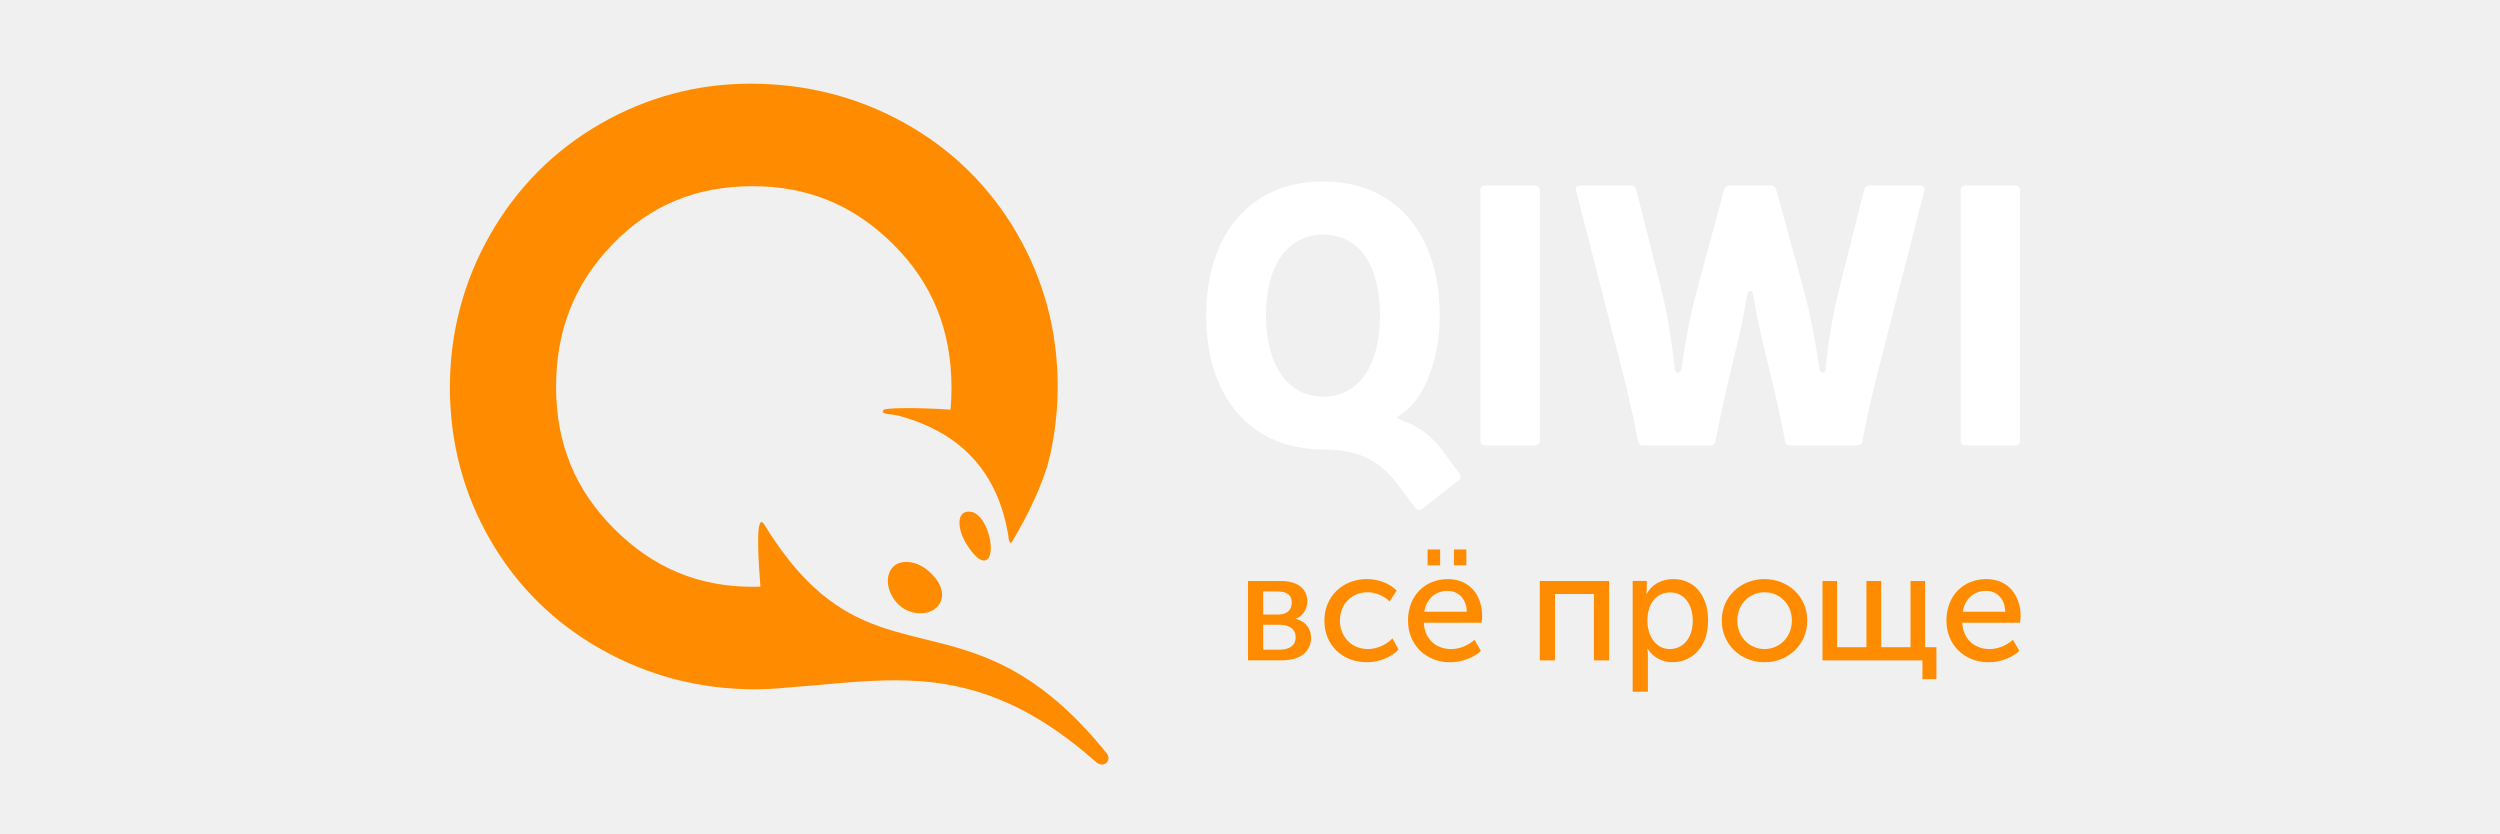
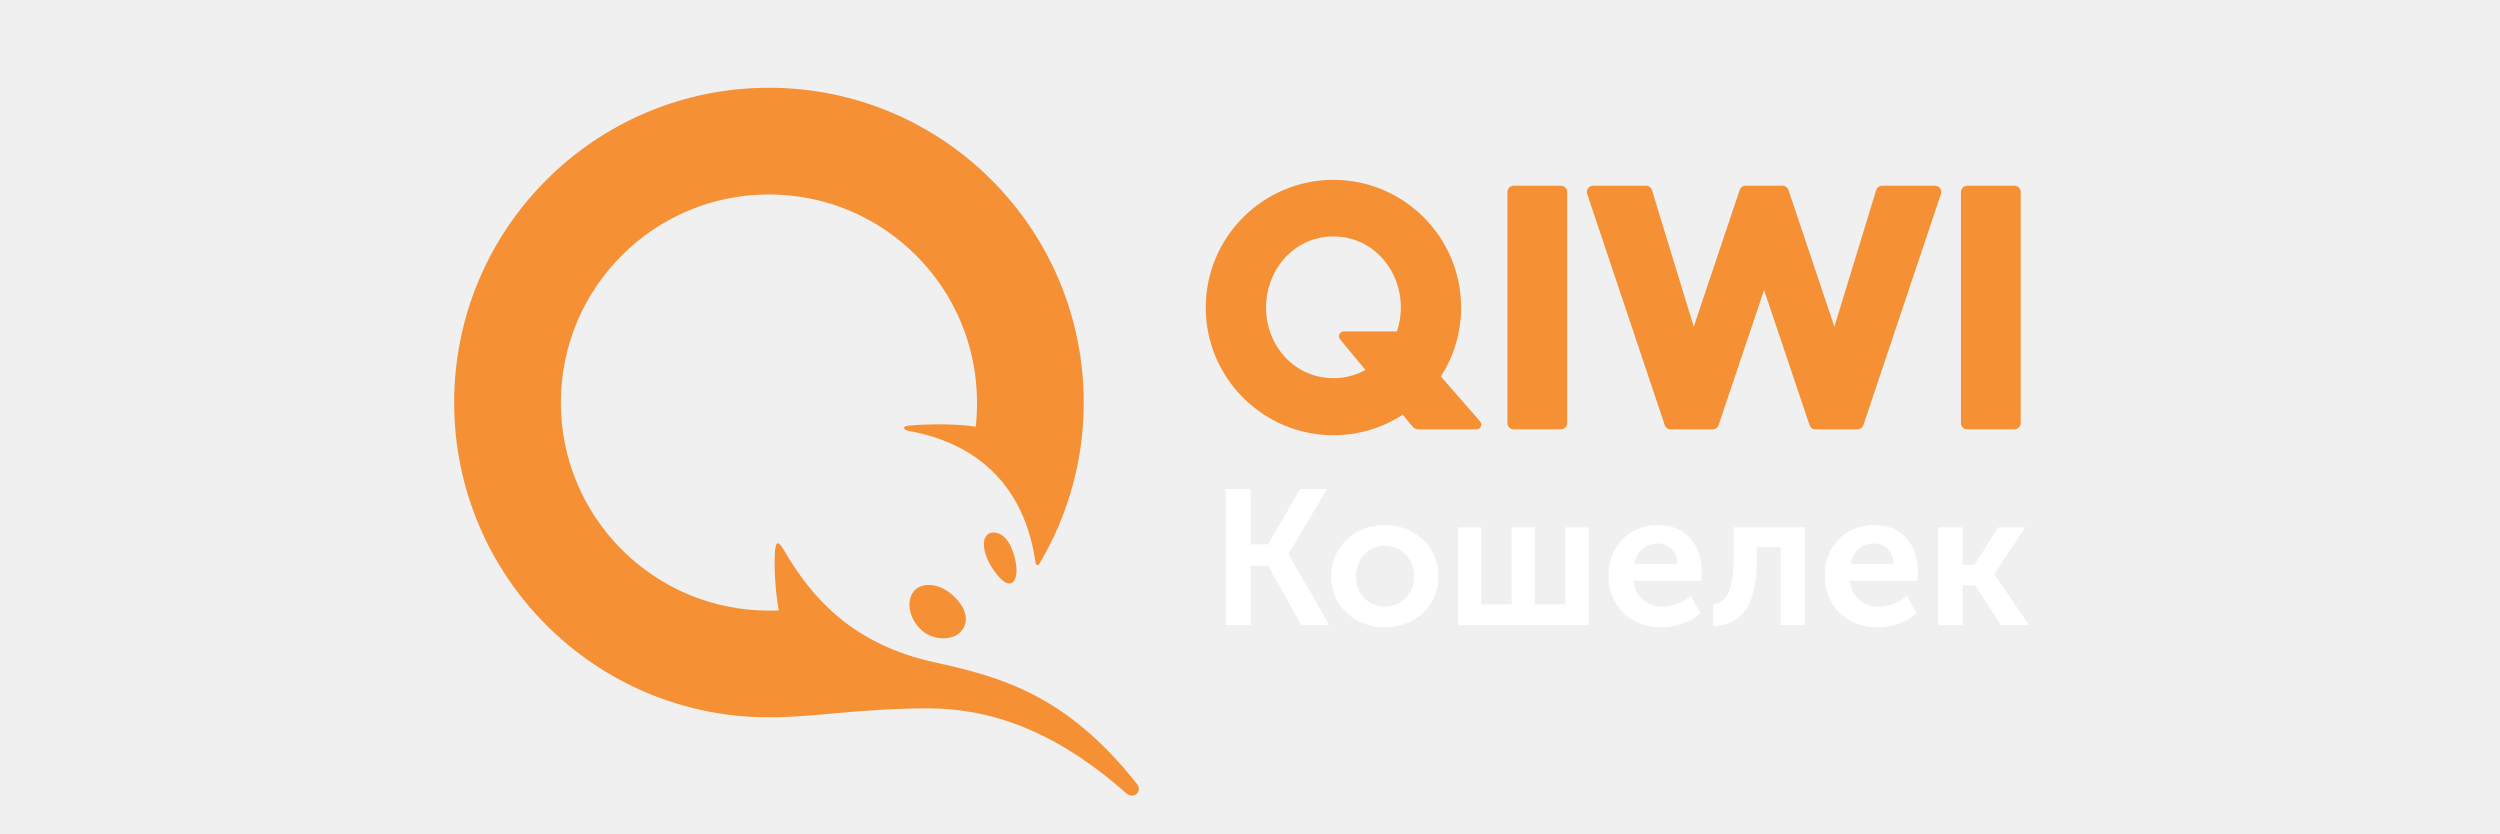
- <svg xmlns="http://www.w3.org/2000/svg" width="300" height="100">
-   <defs>
-     <clipPath id="a">
-       <path d="m0 0h6505.7v3618h-6505.7v-3618z" />
-     </clipPath>
-   </defs>
-   <g transform="matrix(.040172 0 0 -.040172 17.519 119.05)" clip-path="url(#a)">
-     <path d="m3386 1022.8c32.82 0 48.28 14.99 48.28 37.02 0 23.44-17.34 37.48-48.75 37.48h-48.27v-74.5h48.74zm-4.21 104.97c27.18 0 40.77 14.06 40.77 36.09 0 21.56-13.59 32.8-42.18 32.8h-43.12v-68.89h44.53zm-89.97 100.28h97.93c47.79 0 79.2-21.08 79.2-60.91 0-22.96-12.18-42.64-33.73-52.02v-0.47c29.52-7.03 44.98-29.99 44.98-56.23 0-44.06-35.62-67.48-87.17-67.48h-101.21v237.11" fill="#ff8c00" />
-     <path d="m3647 1233.7c31.41 0 66.54-10.78 89.05-34.68l-21.56-31.86c-15.95 15.93-40.77 27.17-65.62 27.17-47.79 0-82.46-36.09-82.46-84.35s34.67-85.29 83.87-85.29c26.25 0 54.83 12.65 73.11 31.87l18.28-33.28c-21.56-22.96-57.64-37.961-94.67-37.961-74.97 0-127 52.961-127 124.2 0 70.29 52.5 124.18 127 124.18" fill="#ff8c00" />
-     <path d="m3907.1 1322.2h37.02v-47.33h-37.02v47.33zm-78.74 0h37.49v-47.33h-37.49v47.33zm117.15-186.05c-1.4 40.78-26.71 62.33-57.64 62.33-35.14 0-62.79-22.96-69.36-62.33h127zm-56.7 97.47c67.02 0 102.63-50.13 102.63-111.05 0-6.1-0.94-12.66-1.88-19.23h-172.45c2.34-51.07 38.89-78.73 81.54-78.73 25.3 0 51.08 10.79 69.84 27.66l19.2-33.28c-22.96-21.081-59.05-33.741-91.85-33.741-74.51 0-126.06 53.891-126.06 124.19 0 75.45 51.55 124.18 119.03 124.18" fill="#ff8c00" />
-     <path d="m4163.5 1228h207.14v-237.13h-45.47v198.23h-116.21v-198.23h-45.46v237.13" fill="#ff8c00" />
-     <path d="m4552 1024.7c37.5 0 68.42 30.46 68.42 84.35 0 51.55-27.64 84.82-67.01 84.82-35.61 0-68.43-25.31-68.43-85.29 0-42.18 23.44-83.88 67.02-83.88m-111.06 203.38h42.17v-21.08c0-9.84-1.41-17.81-1.41-17.81h0.94c15 28.58 45 44.52 79.67 44.52 64.2 0 104.03-50.61 104.03-124.19 0-75.44-44.98-124.19-107.31-124.19-29.98 0-57.17 15.001-73.58 40.311h-0.94s1.88-8.44 1.88-20.62v-107.79h-45.45v330.85" fill="#ff8c00" />
-     <path d="m4835 1024.7c44.53 0 81.54 35.62 81.54 85.29 0 49.21-37.01 84.35-81.54 84.35-44.98 0-81.53-35.14-81.53-84.35 0-49.67 36.55-85.29 81.53-85.29m-0.47 209.01c70.77 0 127.94-52.02 127.94-123.72 0-72.17-57.17-124.66-127.47-124.66-70.77 0-127.94 52.491-127.94 124.66 0 71.7 57.17 123.72 127.47 123.72" fill="#ff8c00" />
-     <path d="m5008 1228h43.58v-197.76h87.62v197.76h44.06v-197.76h87.63v197.76h43.6v-197.76h33.73v-95.6h-41.71v56.23h-298.51v237.13" fill="#ff8c00" />
-     <path d="m5553.9 1136.2c-1.41 40.78-26.72 62.33-57.64 62.33-35.14 0-62.8-22.96-69.36-62.33h127zm-56.7 97.48c67.01 0 102.62-50.14 102.62-111.06 0-6.1-0.94-12.66-1.87-19.23h-172.46c2.35-51.07 38.9-78.72 81.55-78.72 25.3 0 51.08 10.78 69.83 27.65l19.2-33.28c-22.95-21.081-59.04-33.741-91.84-33.741-74.51 0-126.07 53.891-126.07 124.19 0 75.45 51.56 124.19 119.04 124.19" fill="#ff8c00" />
-     <path d="m3812 1443.6c-6.57-5.48-14.25-4.37-19.7 2.2l-52.57 70.06c-48.16 64.61-109.49 105.11-223.37 105.11-214.61 0-349.27 154.38-349.27 399.65 0 246.36 134.66 400.75 349.27 400.75 214.62 0 348.21-154.39 348.21-400.75 0-124.82-43.8-251.82-117.18-295.63-13.13-7.68-13.13-10.95 0-15.33 63.51-22.99 93.07-50.37 127.02-94.16l49.27-66.78c5.47-6.57 4.38-14.22-2.2-19.72l-109.48-85.4zm-295.64 335.05c106.22 0 169.71 91.97 169.71 241.97 0 153.3-63.49 241.98-169.71 241.98-104.01 0-170.78-88.68-170.78-241.98 0-150 66.77-241.97 170.78-241.97" fill="#fff" />
-     <path d="m4163.5 1647.3c0-8.78-5.48-14.24-14.22-14.24h-148.93c-8.75 0-14.23 5.46-14.23 14.24v747.84c0 8.75 5.48 14.25 14.23 14.25h148.93c8.74 0 14.22-5.5 14.22-14.25v-747.84" fill="#fff" />
-     <path d="m5177.4 1868.5c-19.7-75.55-36.14-147.82-50.36-222.27-1.11-8.76-6.59-13.13-15.34-13.13h-200.38c-8.74 0-14.23 4.37-15.31 13.13-12.05 63.49-24.1 121.53-39.44 181.77l-33.92 142.32c-6.57 28.46-15.35 74.47-21.92 112.8-2.18 15.32-15.31 15.32-17.51 0-6.57-38.33-15.32-83.23-21.89-112.8l-33.95-142.32c-14.23-60.24-26.28-118.28-39.43-181.77-1.07-8.76-6.57-13.13-15.3-13.13h-200.38c-8.77 0-14.25 4.37-15.34 13.13-14.24 74.45-30.65 146.72-50.36 222.27l-134.68 525.56c-3.28 8.77 2.19 15.34 12.05 15.34h151.09c8.77 0 14.25-4.39 16.43-12.04l74.45-295.63c18.62-74.46 33.95-169.72 40.52-240.89 1.09-14.23 17.52-15.34 19.71 0 9.84 70.08 27.38 166.43 48.17 240.89l79.93 295.63c2.18 7.65 7.66 12.04 15.32 12.04h124.83c7.67 0 13.14-4.39 15.32-12.04l81.04-295.63c20.79-74.46 38.32-170.81 48.18-240.89 1.09-15.34 17.53-14.23 18.61 0 5.48 71.17 21.89 166.43 40.5 240.89l74.47 295.63c2.18 7.65 7.64 12.04 16.42 12.04h151.1c9.86 0 15.34-6.57 12.04-15.34l-134.67-525.56" fill="#fff" />
-     <path d="m5597.9 1647.3c0-8.78-5.47-14.24-14.22-14.24h-148.93c-8.75 0-14.23 5.46-14.23 14.24v747.84c0 8.75 5.48 14.25 14.23 14.25h148.93c8.75 0 14.22-5.5 14.22-14.25v-747.84" fill="#fff" />
-     <path d="m2271.4 1284.9c-18.18 0-33.34-6.34-42.67-17.85-23.89-29.45-13.15-81.3 23.44-113.27 15.97-13.94 38.97-22.29 61.55-22.29 22.99 0 42.17 8.63 54.01 24.27 21.29 28.53 9.04 68.97-31.19 102.99-19.92 16.85-43.05 26.15-65.14 26.15m200.54 148c-17.79 5.2-31.09 1.33-37.65-10.67-9.94-18.15-2.6-54.06 17.45-85.35 20.32-31.7 37.55-47.77 51.27-47.77 4.73 0 8.96 1.99 12.25 5.73 7.63 8.76 10.15 27.11 6.94 50.32-3.22 23.72-17.78 72.51-50.26 87.74m397.28-718.98c18.39-22.782-9.58-45.911-30.43-27.43-208.19 184.41-383.29 236.64-556.47 243.88-91.91 3.84-183.27-4.969-278.78-13.41-19.07-1.68-38.31-3.348-57.77-4.891-8.49-0.687-17.04-1.328-25.59-1.957-33.68-3.633-67.8-5.562-102.41-5.562-162.95 0-316.71 39.929-457.07 118.73-140.86 79.01-252.81 189.38-332.72 328.05-79.774 138.36-120.2 291.25-120.2 454.43 0 163.01 40.391 316.55 120.04 456.34 79.81 140 190.48 251.46 328.94 331.26 138.46 79.75 289.49 120.19 448.93 120.19 166.51 0 322.14-39.95 462.57-118.75 140.83-79.02 253.12-189.72 333.78-329.07 80.51-139.18 121.33-292.47 121.33-455.61 0-62.98-6.11-124.48-18.1-184.29-1.54-8.68-3.77-19.2-6.91-31.46-2.34-9.81-4.84-19.59-7.51-29.31l-0.75 0.42c-16.13-51.64-46.16-124.73-102.05-218.58-6.02-9.87-9.35-2.35-10.13 3.17-19.56 138.03-80.05 242.85-186.67 310.55-1.75 1.11-3.55 2.18-5.33 3.26-17.47 10.75-36.13 20.52-56.04 29.32-25.41 11.19-52.82 20.84-82.3 28.8-18.08 4.86-58.38 2.77-43.76 17.27 6.03 5.97 93.33 7.34 193.68 0.98 1.95-0.12 3.9-0.24 5.87-0.37 1.85 21.04 2.81 42.61 2.81 64.74 0 172.23-57.01 312.66-174.3 429.28-117.38 116.7-254.62 173.45-419.59 173.45-168.93 0-305.91-56.81-418.74-173.69-113.44-117.46-168.57-256.71-168.57-425.7 0-168.64 56.69-307.3 173.32-423.91 116.63-116.62 252.04-173.33 413.99-173.33 7.77 0 15.44 0.24 23.11 0.48-0.18 1.96-0.31 3.92-0.47 5.85-9.31 118.9-11.28 217.68 13.15 177.83 8.63-14.09 17.22-27.4 25.78-40.21 31.94-47.74 63.54-87.03 95-119.61 1.58-1.63 3.16-3.22 4.76-4.82 115.12-116.85 228.44-145.6 348.91-175.16 2.57-0.65 5.13-1.28 7.69-1.9 19.72-4.86 39.64-9.78 59.8-15.17 143.18-38.21 298.24-99.808 479.2-324.09" fill="#ff8c00" />
-   </g>
+ <svg xmlns="http://www.w3.org/2000/svg" style="isolation:isolate" width="300" height="100">
+   <path d="M232.6 63.28h2.92v4.485h1.427l2.851-4.485h3.242l-3.725 5.588v.046l4.185 6.094h-3.38l-3.082-4.761h-1.518v4.761h-2.92V63.28Z" fill="#FFF" />
+   <path d="M227.22 67.695c-.023-1.564-1.034-2.483-2.345-2.483-1.495 0-2.553.989-2.829 2.483h5.174Zm-2.276-4.691c3.357 0 5.197 2.461 5.197 5.565 0 .368-.046.759-.092 1.127h-8.072c.184 2.046 1.748 3.104 3.519 3.104 1.195 0 2.414-.529 3.357-1.288l1.15 2.093c-1.196 1.057-3.036 1.679-4.714 1.679-3.886 0-6.324-2.806-6.324-6.14 0-3.61 2.461-6.14 5.979-6.14Z" fill-rule="evenodd" fill="#FFF" />
+   <path d="M205.578 72.547c1.448-.207 2.46-1.425 2.46-5.588V63.28h8.554v11.728h-2.92v-9.359h-2.852v1.31c0 5.105-1.356 8.049-5.242 8.164v-2.576Z" fill="#FFF" />
+   <path d="M201.276 67.695c-.023-1.564-1.035-2.483-2.346-2.483-1.494 0-2.552.989-2.828 2.483h5.174Zm-2.277-4.691c3.358 0 5.197 2.461 5.197 5.565 0 .368-.046.759-.092 1.127h-8.071c.184 2.046 1.748 3.104 3.518 3.104 1.196 0 2.415-.529 3.357-1.288l1.15 2.093c-1.196 1.057-3.035 1.679-4.714 1.679-3.886 0-6.323-2.806-6.323-6.14 0-3.61 2.46-6.14 5.978-6.14Z" fill-rule="evenodd" fill="#FFF" />
+   <path d="M174.965 63.28h2.783v9.244h3.656V63.28h2.783v9.244h3.656V63.28h2.783v11.728h-15.661V63.28Z" fill="#FFF" />
+   <path d="M166.184 72.8c1.909 0 3.496-1.472 3.496-3.656 0-2.162-1.587-3.656-3.496-3.656-1.908 0-3.472 1.494-3.472 3.656 0 2.184 1.564 3.656 3.472 3.656Zm-.023-9.796c3.588 0 6.462 2.553 6.462 6.14 0 3.61-2.874 6.14-6.439 6.14-3.564 0-6.438-2.53-6.438-6.14 0-3.587 2.874-6.14 6.415-6.14Z" fill-rule="evenodd" fill="#FFF" />
+   <path d="M147.094 58.681h2.967v6.645h2.115l3.84-6.645h3.219l-4.621 7.773v.046l4.897 8.508h-3.357l-3.978-7.129h-2.115v7.129h-2.967V58.681Z" fill="#FFF" />
+   <path d="M92.273 86.079c-20.862 0-37.773-16.914-37.773-37.775 0-20.861 16.911-37.773 37.773-37.773 20.861 0 37.773 16.912 37.773 37.773a37.602 37.602 0 0 1-5.348 19.389c-.11.185-.39.121-.42-.093-1.296-9.282-6.967-14.397-15.221-15.889-.717-.129-.85-.571.097-.652 2.518-.218 6.106-.181 7.931.148.11-.952.158-1.922.158-2.903 0-13.791-11.179-24.97-24.97-24.97-13.791 0-24.97 11.179-24.97 24.97 0 13.79 11.179 24.97 24.97 24.97.393 0 .784.005 1.173-.013-.417-2.425-.545-4.891-.47-6.753.062-1.523.371-1.732 1.058-.547 3.456 5.955 8.414 11.38 18.053 13.503 7.881 1.737 15.783 3.791 24.327 14.578.759.959-.4 1.918-1.271 1.145-8.693-7.702-16.548-10.185-23.787-10.185-8.058 0-13.549 1.077-19.083 1.077Z" fill="#F59035" />
+   <path d="M111.447 70.196c-.759 0-1.393.265-1.782.746-.997 1.23-.549 3.395.979 4.73.667.582 1.628.931 2.57.931.961 0 1.761-.361 2.256-1.013.889-1.192.378-2.881-1.302-4.302-.832-.704-1.798-1.092-2.721-1.092ZM119.822 64.015c-.723-.274-1.298-.055-1.572.446-.415.758-.109 2.258.729 3.564.848 1.324 1.568 1.996 2.141 1.996.525 0 1.048-.686.801-2.342-.147-.988-.697-3.134-2.099-3.664Z" fill="#F59035" />
+   <path d="m163.855 44.391-3.04-3.656a.589.589 0 0 1 .453-.965h6.36a8.983 8.983 0 0 0 .474-2.865c0-4.581-3.409-8.531-8.089-8.531-4.68 0-8.089 3.95-8.089 8.531 0 4.58 3.409 8.474 8.089 8.474a7.846 7.846 0 0 0 3.842-.988Zm13.757 6.18c.33.366.059.954-.439.954h-6.941a.953.953 0 0 1-.731-.343l-1.176-1.415a15.228 15.228 0 0 1-8.312 2.461c-8.449 0-15.323-6.874-15.323-15.323 0-8.45 6.874-15.324 15.323-15.324 8.449 0 15.323 6.874 15.323 15.324a15.23 15.23 0 0 1-2.435 8.272l4.711 5.394Z" fill-rule="evenodd" fill="#F59035" />
+   <path d="M241.732 22.286h-5.665a.754.754 0 0 0-.753.754v27.729c0 .416.338.753.753.753h5.665a.754.754 0 0 0 .754-.753V23.04a.755.755 0 0 0-.754-.754ZM232.2 22.286h-6.338a.753.753 0 0 0-.721.53l-5.015 16.386-5.512-16.404a.753.753 0 0 0-.715-.512h-4.423a.752.752 0 0 0-.714.512l-5.512 16.404-5.016-16.386a.753.753 0 0 0-.721-.53h-6.338a.756.756 0 0 0-.611.311.741.741 0 0 0-.103.674l9.309 27.743c.102.305.39.511.714.511h5.03a.755.755 0 0 0 .716-.51l5.458-16.209 5.458 16.209c.102.304.39.51.715.51h5.03a.754.754 0 0 0 .715-.511l9.309-27.743a.744.744 0 0 0-.103-.674.76.76 0 0 0-.612-.311ZM188.062 23.04v27.729a.754.754 0 0 1-.754.753h-5.665a.754.754 0 0 1-.754-.753V23.04c0-.416.338-.754.754-.754h5.665c.416 0 .754.338.754.754Z" fill="#F59035" />
</svg>
